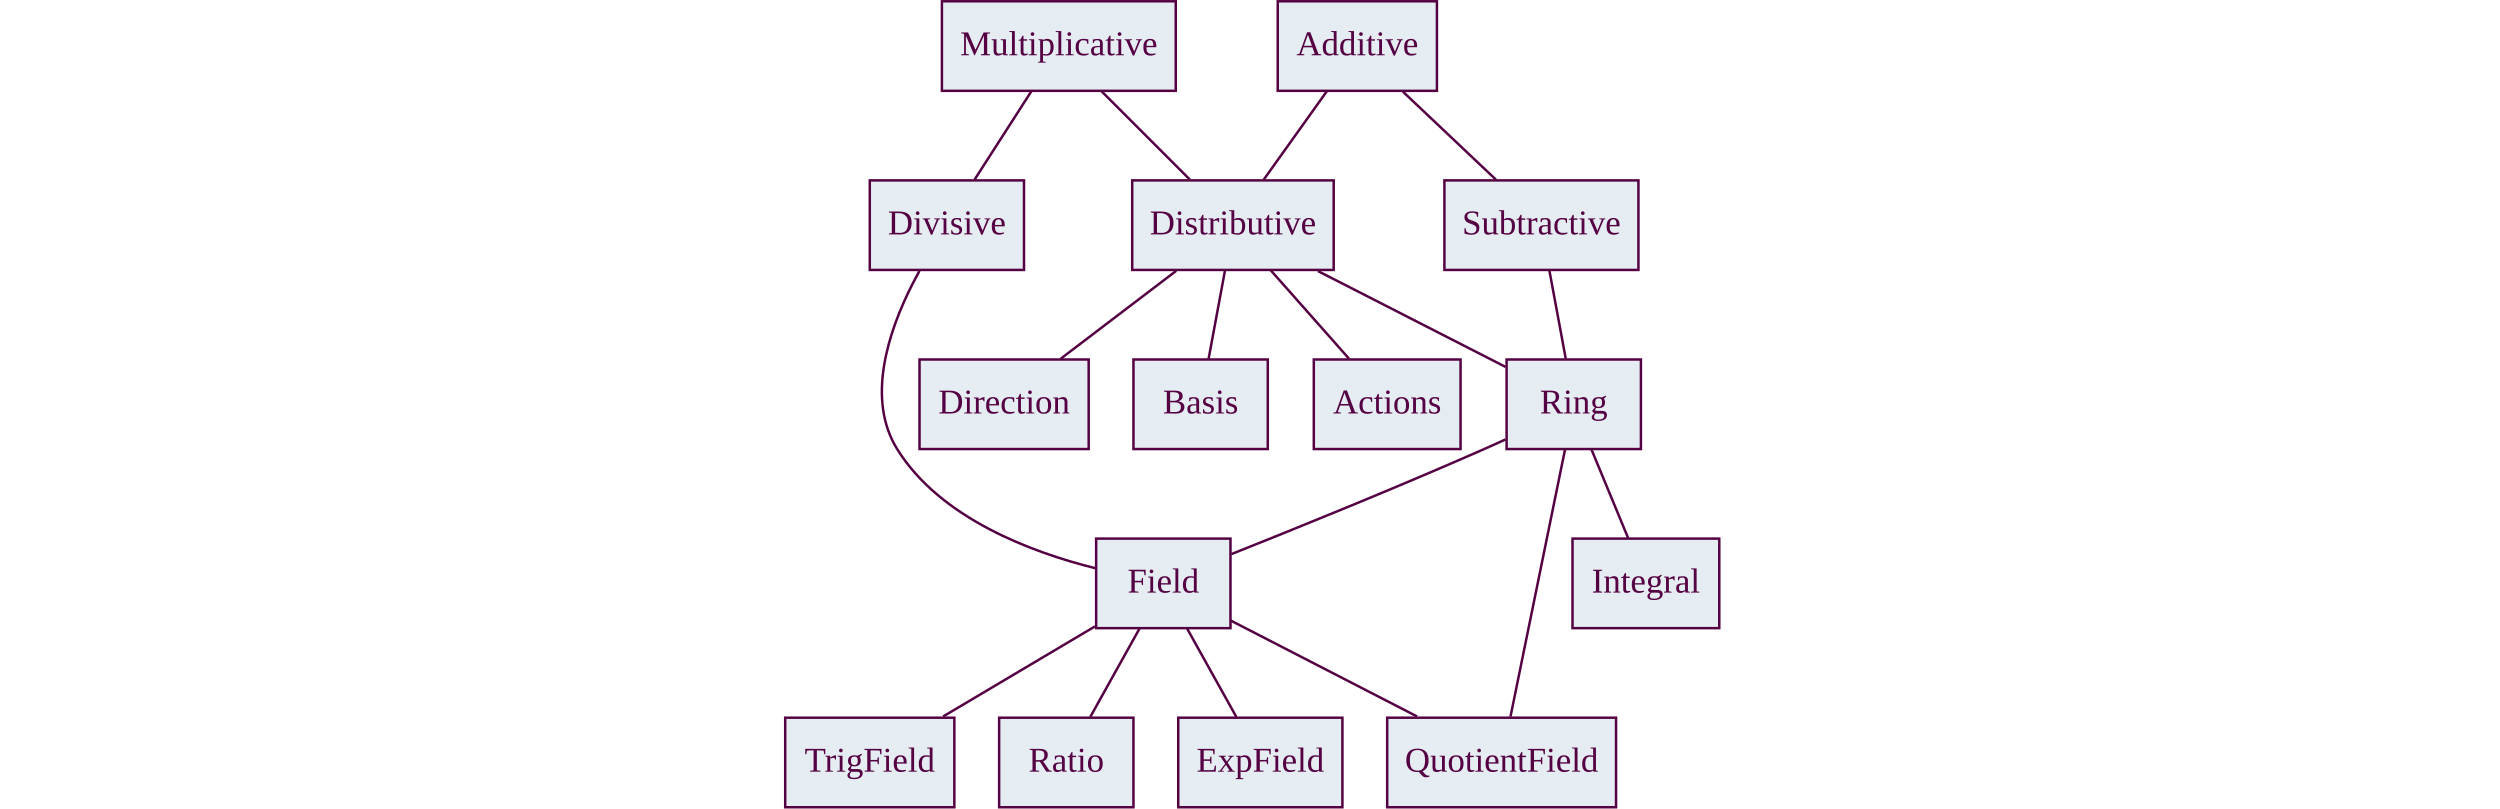
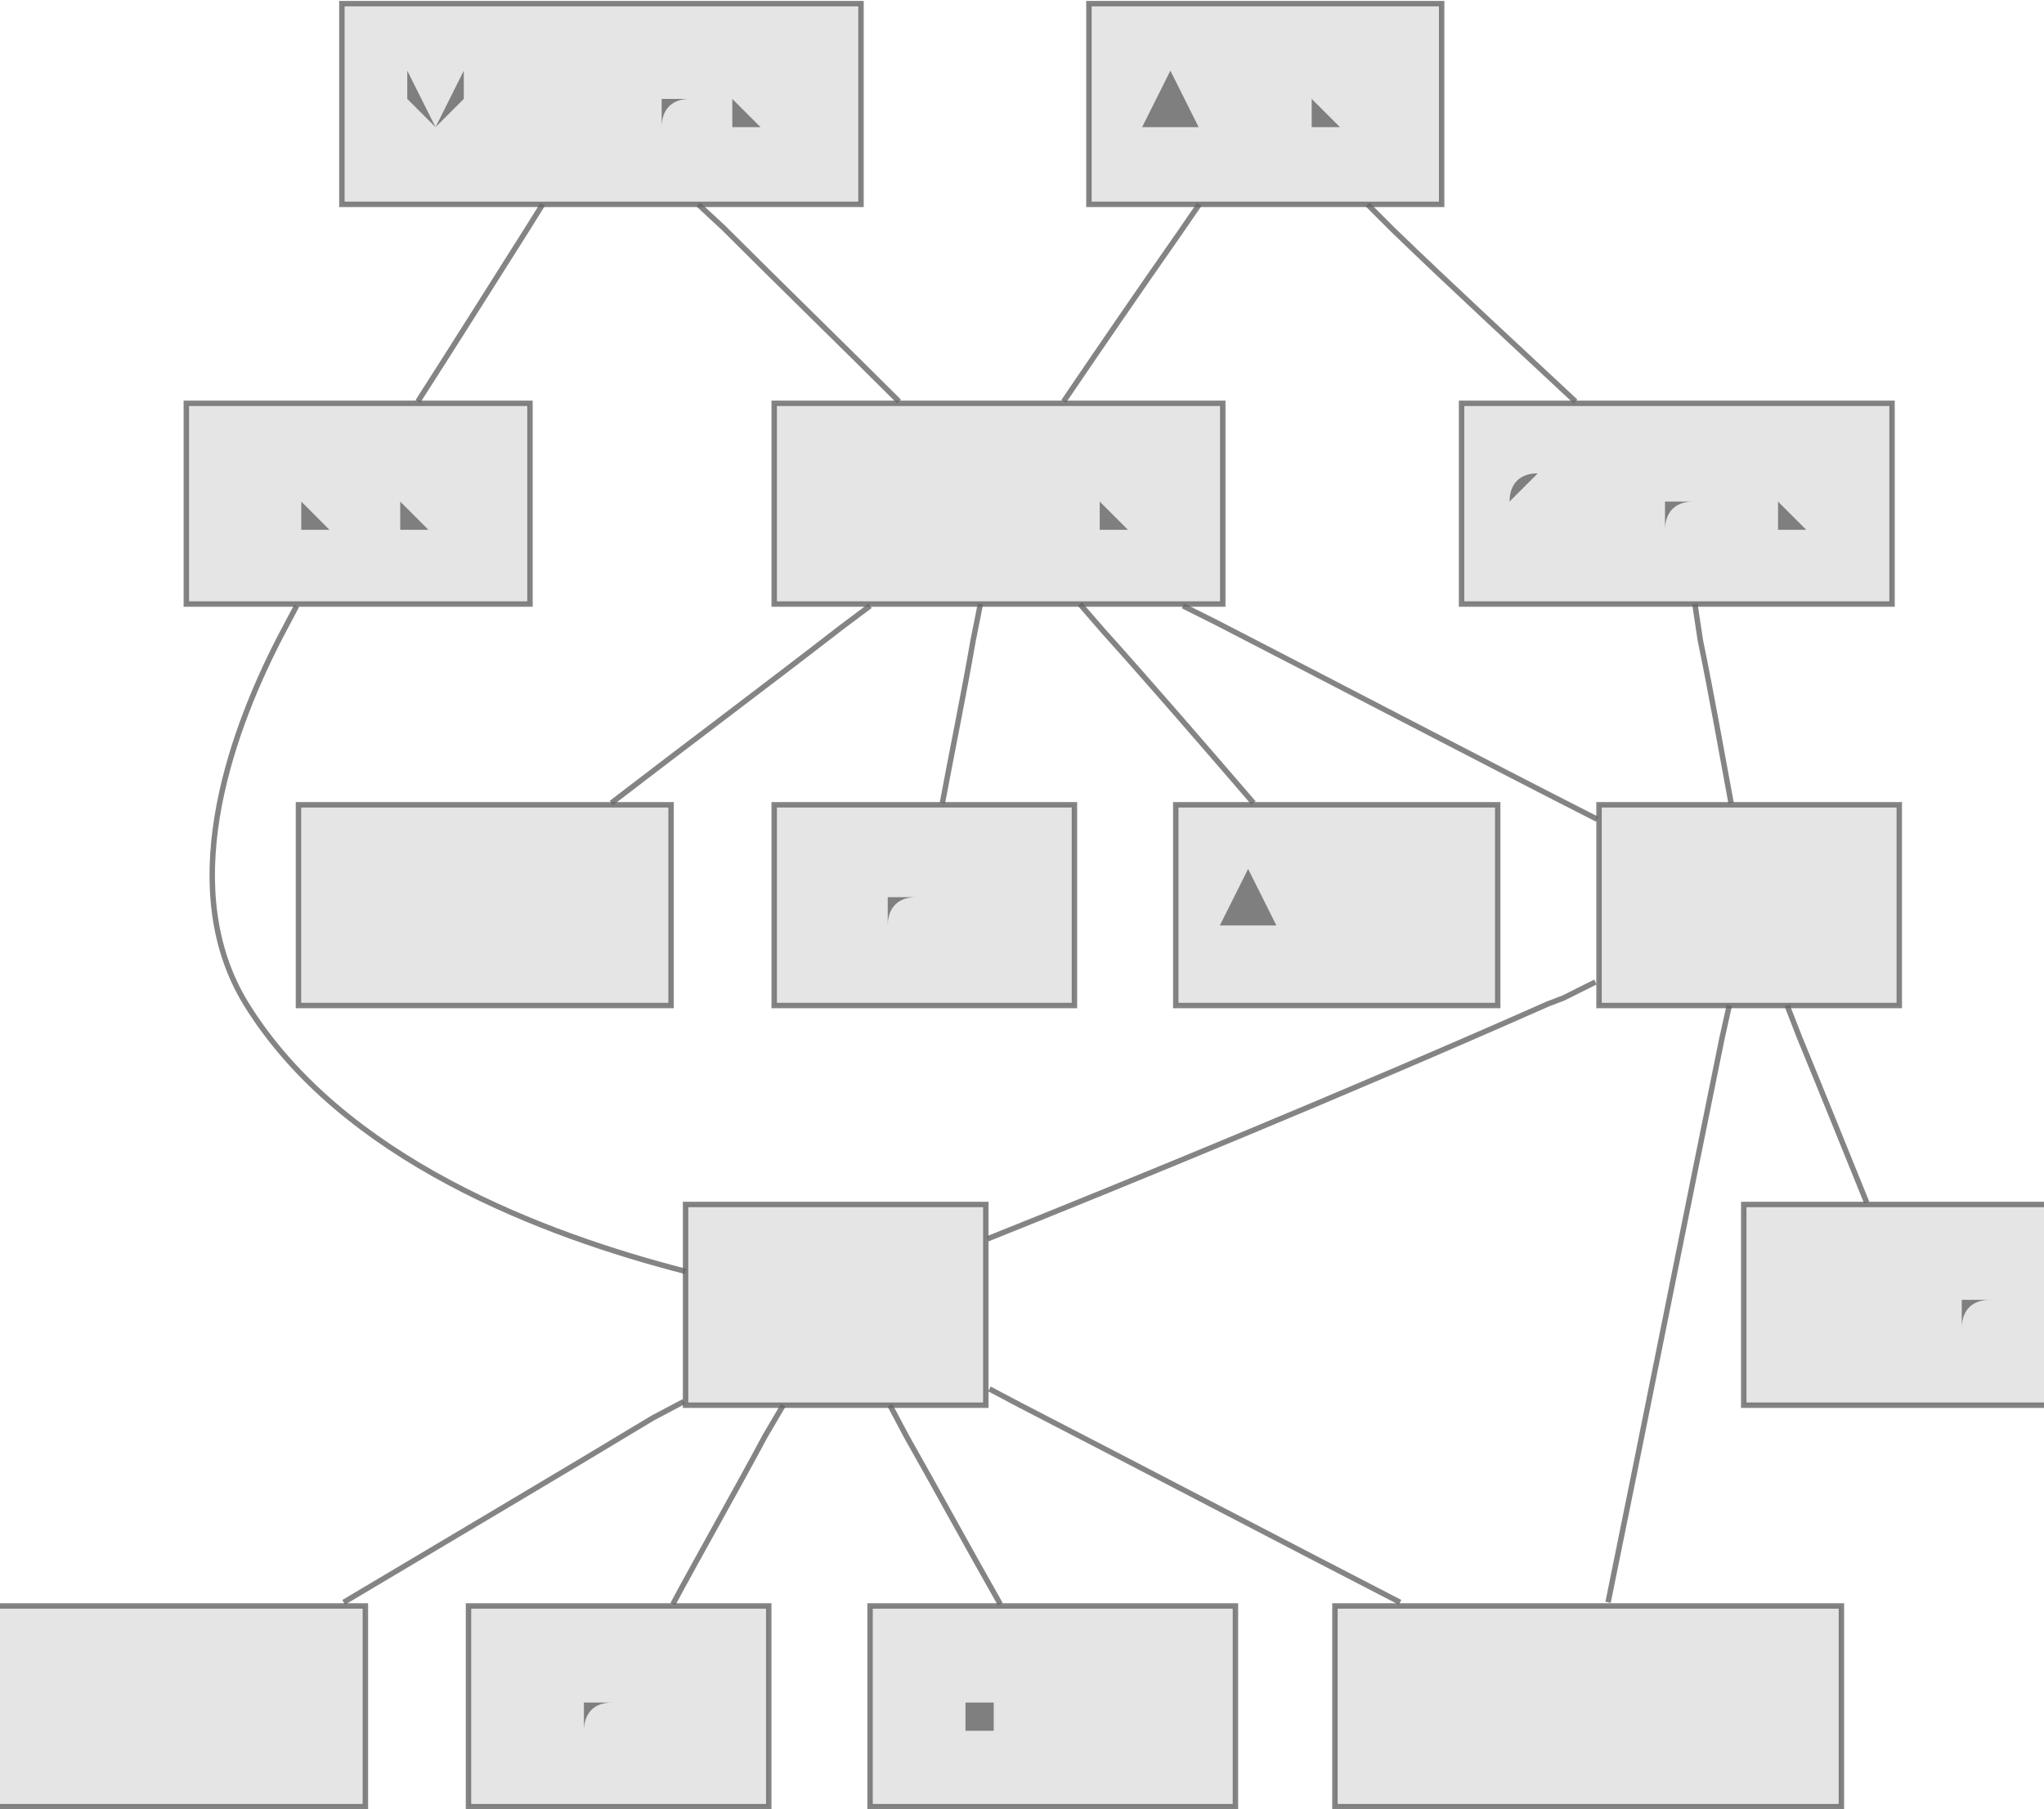
- <svg xmlns="http://www.w3.org/2000/svg" height="500" viewBox="-315.65 -324.5 1005 325.0" width="1546">
+ <svg xmlns="http://www.w3.org/2000/svg" height="500" viewBox="-0.565 -0.5 1.13 1.0">
  <style>svg {
  color-scheme: light dark;
}
{
  .canvas g, .title g, .axisbar g, .ticktext g, .tickglyph g, .ticklines g, .legendContent g text {
    fill: rgb(5%, 5%, 5%);
  }
  .ticklines g, .tickglyph g, .legendBorder g {
    stroke: rgb(5%, 5%, 5%);
  }
  .legendBorder g {
    fill: rgb(94%, 94%, 94%);
  }
}
@media (prefers-color-scheme:dark) {
  .canvas g, .title g, .axisbar g, .ticktext g, .tickglyph g, .ticklines g, .legendContent g text {
    fill: rgb(94%, 94%, 94%);
  }
  .ticklines g, .tickglyph g, .legendBorder g {
    stroke: rgb(94%, 94%, 94%);
  }
  .legendBorder g {
    fill: rgb(5%, 5%, 5%);
  }
- }</style>
+ }
+ svg { font-family: system-ui,-apple-system,"Segoe UI",Roboto,"Helvetica Neue",Arial,"Noto Sans","Liberation Sans",sans-serif,"Apple Color Emoji","Segoe UI Emoji","Segoe UI Symbol","Noto Color Emoji";
+ }
+ 
+ ticktext { font-family: SFMono-Regular,Menlo,Monaco,Consolas,"Liberation Mono","Courier New",monospace;
+ }
+ 
+ </style>
  <g class="chart">
    <g class="edges">
-       <g fill="rgb(0%, 0%, 0%)" fill-opacity="0" stroke="rgb(33%, -22%, 26%)" stroke-opacity="1.0" stroke-width="1.0">
-         <path d="M 226.67,-180.3 C 218.42,-189.63 208.14,-201.23 199.34,-211.17 L 195.15,-215.9" />
+       <g stroke-width="0.003" stroke="rgb(40%, 40%, 40%)" stroke-opacity="0.8" fill="rgb(0%, 0%, 0%)" fill-opacity="0">
+         <path d="M 0.128,-0.056 C 0.103,-0.085 0.072,-0.121 0.045,-0.151 L 0.032,-0.166" />
      </g>
-       <g fill="rgb(0%, 0%, 0%)" fill-opacity="0" stroke="rgb(33%, -22%, 26%)" stroke-opacity="1.0" stroke-width="1.0">
-         <path d="M 170.21,-180.3 C 171.85,-189.12 173.87,-199.97 175.64,-209.53 L 176.82,-215.9" />
+       <g stroke-width="0.003" stroke="rgb(40%, 40%, 40%)" stroke-opacity="0.8" fill="rgb(0%, 0%, 0%)" fill-opacity="0">
+         <path d="M -0.044,-0.056 C -0.039,-0.083 -0.032,-0.117 -0.027,-0.146 L -0.023,-0.166" />
      </g>
-       <g fill="rgb(0%, 0%, 0%)" fill-opacity="0" stroke="rgb(33%, -22%, 26%)" stroke-opacity="1.0" stroke-width="1.0">
-         <path d="M 110.74,-180.3 C 123.24,-189.81 138.84,-201.68 152.07,-211.75 L 157.2,-215.65" />
+       <g stroke-width="0.003" stroke="rgb(40%, 40%, 40%)" stroke-opacity="0.8" fill="rgb(0%, 0%, 0%)" fill-opacity="0">
+         <path d="M -0.227,-0.056 C -0.188,-0.086 -0.14,-0.122 -0.1,-0.153 L -0.084,-0.165" />
      </g>
-       <g fill="rgb(0%, 0%, 0%)" fill-opacity="0" stroke="rgb(33%, -22%, 26%)" stroke-opacity="1.0" stroke-width="1.0">
-         <path d="M 192.36,-252.3 C 198.9,-261.46 207.0,-272.81 214.02,-282.62 L 217.78,-287.9" />
+       <g stroke-width="0.003" stroke="rgb(40%, 40%, 40%)" stroke-opacity="0.8" fill="rgb(0%, 0%, 0%)" fill-opacity="0">
+         <path d="M 0.023,-0.278 C 0.042,-0.306 0.066,-0.341 0.087,-0.371 L 0.098,-0.387" />
      </g>
-       <g fill="rgb(0%, 0%, 0%)" fill-opacity="0" stroke="rgb(33%, -22%, 26%)" stroke-opacity="1.0" stroke-width="1.0">
-         <path d="M 162.7,-252.3 C 153.29,-261.71 141.56,-273.44 131.56,-283.44 L 127.1,-287.9" />
+       <g stroke-width="0.003" stroke="rgb(40%, 40%, 40%)" stroke-opacity="0.8" fill="rgb(0%, 0%, 0%)" fill-opacity="0">
+         <path d="M -0.068,-0.278 C -0.097,-0.307 -0.134,-0.343 -0.165,-0.374 L -0.179,-0.387" />
      </g>
-       <g fill="rgb(0%, 0%, 0%)" fill-opacity="0" stroke="rgb(33%, -22%, 26%)" stroke-opacity="1.0" stroke-width="1.0">
-         <path d="M 76.124,-252.3 C 82.009,-261.46 89.304,-272.81 95.615,-282.62 L 99.004,-287.9" />
+       <g stroke-width="0.003" stroke="rgb(40%, 40%, 40%)" stroke-opacity="0.8" fill="rgb(0%, 0%, 0%)" fill-opacity="0">
+         <path d="M -0.334,-0.278 C -0.316,-0.306 -0.294,-0.341 -0.275,-0.371 L -0.265,-0.387" />
      </g>
-       <g fill="rgb(0%, 0%, 0%)" fill-opacity="0" stroke="rgb(33%, -22%, 26%)" stroke-opacity="1.0" stroke-width="1.0">
-         <path d="M 181.36,-36.303 C 176.31,-45.374 170.05,-56.596 164.62,-66.35 L 161.53,-71.896" />
+       <g stroke-width="0.003" stroke="rgb(40%, 40%, 40%)" stroke-opacity="0.8" fill="rgb(0%, 0%, 0%)" fill-opacity="0">
+         <path d="M -0.012,0.387 C -0.028,0.359 -0.047,0.324 -0.064,0.294 L -0.073,0.277" />
      </g>
-       <g fill="rgb(0%, 0%, 0%)" fill-opacity="0" stroke="rgb(33%, -22%, 26%)" stroke-opacity="1.0" stroke-width="1.0">
-         <path d="M 124.56,-96.119 C 98.982,-102.5 62.272,-116.17 45.0,-144.0 C 32.513,-164.12 41.437,-191.1 51.02,-210.06 L 53.992,-215.67" />
+       <g stroke-width="0.003" stroke="rgb(40%, 40%, 40%)" stroke-opacity="0.8" fill="rgb(0%, 0%, 0%)" fill-opacity="0">
+         <path d="M -0.186,0.203 C -0.264,0.183 -0.376,0.141 -0.429,0.055 C -0.467,-0.007 -0.44,-0.09 -0.41,-0.148 L -0.401,-0.165" />
      </g>
-       <g fill="rgb(0%, 0%, 0%)" fill-opacity="0" stroke="rgb(33%, -22%, 26%)" stroke-opacity="1.0" stroke-width="1.0">
-         <path d="M 179.35,-101.76 C 205.58,-112.2 246.22,-128.66 281.0,-144.0 C 281.87,-144.38 282.75,-144.78 283.64,-145.17 L 289.55,-147.86" />
+       <g stroke-width="0.003" stroke="rgb(40%, 40%, 40%)" stroke-opacity="0.8" fill="rgb(0%, 0%, 0%)" fill-opacity="0">
+         <path d="M -0.019,0.185 C 0.061,0.153 0.185,0.102 0.291,0.055 C 0.294,0.054 0.296,0.053 0.299,0.052 L 0.317,0.043" />
      </g>
-       <g fill="rgb(0%, 0%, 0%)" fill-opacity="0" stroke="rgb(33%, -22%, 26%)" stroke-opacity="1.0" stroke-width="1.0">
-         <path d="M 338.83,-108.3 C 335.11,-117.29 330.51,-128.39 326.5,-138.08 L 324.09,-143.9" />
+       <g stroke-width="0.003" stroke="rgb(40%, 40%, 40%)" stroke-opacity="0.8" fill="rgb(0%, 0%, 0%)" fill-opacity="0">
+         <path d="M 0.467,0.165 C 0.456,0.138 0.442,0.103 0.43,0.074 L 0.423,0.056" />
      </g>
-       <g fill="rgb(0%, 0%, 0%)" fill-opacity="0" stroke="rgb(33%, -22%, 26%)" stroke-opacity="1.0" stroke-width="1.0">
-         <path d="M 254.03,-36.483 C 232.89,-47.366 205.83,-61.292 184.89,-72.069 L 179.16,-75.02" />
+       <g stroke-width="0.003" stroke="rgb(40%, 40%, 40%)" stroke-opacity="0.8" fill="rgb(0%, 0%, 0%)" fill-opacity="0">
+         <path d="M 0.209,0.386 C 0.145,0.353 0.063,0.31 -0.001,0.277 L -0.018,0.268" />
      </g>
-       <g fill="rgb(0%, 0%, 0%)" fill-opacity="0" stroke="rgb(33%, -22%, 26%)" stroke-opacity="1.0" stroke-width="1.0">
-         <path d="M 291.56,-36.412 C 296.76,-61.887 306.46,-109.37 312.26,-137.79 L 313.51,-143.89" />
+       <g stroke-width="0.003" stroke="rgb(40%, 40%, 40%)" stroke-opacity="0.8" fill="rgb(0%, 0%, 0%)" fill-opacity="0">
+         <path d="M 0.324,0.386 C 0.34,0.308 0.369,0.162 0.387,0.074 L 0.391,0.056" />
      </g>
-       <g fill="rgb(0%, 0%, 0%)" fill-opacity="0" stroke="rgb(33%, -22%, 26%)" stroke-opacity="1.0" stroke-width="1.0">
-         <path d="M 122.64,-36.303 C 127.69,-45.374 133.95,-56.596 139.38,-66.35 L 142.47,-71.896" />
+       <g stroke-width="0.003" stroke="rgb(40%, 40%, 40%)" stroke-opacity="0.8" fill="rgb(0%, 0%, 0%)" fill-opacity="0">
+         <path d="M -0.193,0.387 C -0.178,0.359 -0.158,0.324 -0.142,0.294 L -0.132,0.277" />
      </g>
-       <g fill="rgb(0%, 0%, 0%)" fill-opacity="0" stroke="rgb(33%, -22%, 26%)" stroke-opacity="1.0" stroke-width="1.0">
-         <path d="M 289.61,-177.0 C 269.59,-187.22 242.15,-201.24 219.74,-212.7 L 214.15,-215.55" />
+       <g stroke-width="0.003" stroke="rgb(40%, 40%, 40%)" stroke-opacity="0.8" fill="rgb(0%, 0%, 0%)" fill-opacity="0">
+         <path d="M 0.318,-0.047 C 0.257,-0.078 0.175,-0.121 0.107,-0.156 L 0.089,-0.165" />
      </g>
-       <g fill="rgb(0%, 0%, 0%)" fill-opacity="0" stroke="rgb(33%, -22%, 26%)" stroke-opacity="1.0" stroke-width="1.0">
-         <path d="M 313.79,-180.3 C 312.15,-189.12 310.13,-199.97 308.36,-209.53 L 307.18,-215.9" />
+       <g stroke-width="0.003" stroke="rgb(40%, 40%, 40%)" stroke-opacity="0.8" fill="rgb(0%, 0%, 0%)" fill-opacity="0">
+         <path d="M 0.392,-0.056 C 0.387,-0.083 0.381,-0.117 0.375,-0.146 L 0.372,-0.166" />
      </g>
-       <g fill="rgb(0%, 0%, 0%)" fill-opacity="0" stroke="rgb(33%, -22%, 26%)" stroke-opacity="1.0" stroke-width="1.0">
-         <path d="M 285.71,-252.3 C 275.84,-261.64 263.55,-273.26 253.03,-283.21 L 248.34,-287.65" />
+       <g stroke-width="0.003" stroke="rgb(40%, 40%, 40%)" stroke-opacity="0.8" fill="rgb(0%, 0%, 0%)" fill-opacity="0">
+         <path d="M 0.306,-0.278 C 0.275,-0.307 0.237,-0.342 0.205,-0.373 L 0.191,-0.387" />
      </g>
-       <g fill="rgb(0%, 0%, 0%)" fill-opacity="0" stroke="rgb(33%, -22%, 26%)" stroke-opacity="1.0" stroke-width="1.0">
-         <path d="M 63.472,-36.483 C 80.423,-46.539 101.75,-59.193 119.23,-69.561 L 124.52,-72.699" />
+       <g stroke-width="0.003" stroke="rgb(40%, 40%, 40%)" stroke-opacity="0.8" fill="rgb(0%, 0%, 0%)" fill-opacity="0">
+         <path d="M -0.375,0.386 C -0.323,0.355 -0.257,0.316 -0.204,0.284 L -0.187,0.275" />
      </g>
    </g>
    <g class="shapes">
-       <g fill="rgb(2%, 29%, 48%)" fill-opacity="0.1" stroke="rgb(33%, -22%, 26%)" stroke-opacity="1.0" stroke-width="1.0">
-         <rect height="36.0" width="59" x="212.5" y="-180.0" />
+       <g stroke-width="0.003" stroke="rgb(40%, 40%, 40%)" stroke-opacity="0.8" fill="rgb(50%, 50%, 50%)" fill-opacity="0.2">
+         <rect width="0.178" height="0.111" x="0.085" y="-0.055" />
      </g>
-       <g fill="rgb(2%, 29%, 48%)" fill-opacity="0.1" stroke="rgb(33%, -22%, 26%)" stroke-opacity="1.0" stroke-width="1.0">
-         <rect height="36.0" width="64" x="198" y="-324.0" />
+       <g stroke-width="0.003" stroke="rgb(40%, 40%, 40%)" stroke-opacity="0.8" fill="rgb(50%, 50%, 50%)" fill-opacity="0.2">
+         <rect width="0.195" height="0.111" x="0.037" y="-0.498" />
      </g>
-       <g fill="rgb(2%, 29%, 48%)" fill-opacity="0.1" stroke="rgb(33%, -22%, 26%)" stroke-opacity="1.0" stroke-width="1.0">
-         <rect height="36.0" width="54.0" x="140.0" y="-180.0" />
+       <g stroke-width="0.003" stroke="rgb(40%, 40%, 40%)" stroke-opacity="0.8" fill="rgb(50%, 50%, 50%)" fill-opacity="0.2">
+         <rect width="0.166" height="0.111" x="-0.137" y="-0.055" />
      </g>
-       <g fill="rgb(2%, 29%, 48%)" fill-opacity="0.1" stroke="rgb(33%, -22%, 26%)" stroke-opacity="1.0" stroke-width="1.0">
-         <rect height="36.0" width="68" x="54" y="-180.0" />
+       <g stroke-width="0.003" stroke="rgb(40%, 40%, 40%)" stroke-opacity="0.8" fill="rgb(50%, 50%, 50%)" fill-opacity="0.2">
+         <rect width="0.206" height="0.111" x="-0.4" y="-0.055" />
      </g>
-       <g fill="rgb(2%, 29%, 48%)" fill-opacity="0.1" stroke="rgb(33%, -22%, 26%)" stroke-opacity="1.0" stroke-width="1.0">
-         <rect height="36.0" width="81.0" x="139.5" y="-252.0" />
+       <g stroke-width="0.003" stroke="rgb(40%, 40%, 40%)" stroke-opacity="0.8" fill="rgb(50%, 50%, 50%)" fill-opacity="0.2">
+         <rect width="0.248" height="0.111" x="-0.137" y="-0.277" />
      </g>
-       <g fill="rgb(2%, 29%, 48%)" fill-opacity="0.1" stroke="rgb(33%, -22%, 26%)" stroke-opacity="1.0" stroke-width="1.0">
-         <rect height="36.0" width="62" x="34" y="-252.0" />
+       <g stroke-width="0.003" stroke="rgb(40%, 40%, 40%)" stroke-opacity="0.8" fill="rgb(50%, 50%, 50%)" fill-opacity="0.2">
+         <rect width="0.19" height="0.111" x="-0.462" y="-0.277" />
      </g>
-       <g fill="rgb(2%, 29%, 48%)" fill-opacity="0.1" stroke="rgb(33%, -22%, 26%)" stroke-opacity="1.0" stroke-width="1.0">
-         <rect height="36.0" width="66" x="158" y="-36.0" />
+       <g stroke-width="0.003" stroke="rgb(40%, 40%, 40%)" stroke-opacity="0.8" fill="rgb(50%, 50%, 50%)" fill-opacity="0.2">
+         <rect width="0.202" height="0.111" x="-0.084" y="0.388" />
      </g>
-       <g fill="rgb(2%, 29%, 48%)" fill-opacity="0.1" stroke="rgb(33%, -22%, 26%)" stroke-opacity="1.0" stroke-width="1.0">
-         <rect height="36.0" width="54.0" x="125.0" y="-108.0" />
+       <g stroke-width="0.003" stroke="rgb(40%, 40%, 40%)" stroke-opacity="0.8" fill="rgb(50%, 50%, 50%)" fill-opacity="0.2">
+         <rect width="0.166" height="0.111" x="-0.186" y="0.166" />
      </g>
-       <g fill="rgb(2%, 29%, 48%)" fill-opacity="0.1" stroke="rgb(33%, -22%, 26%)" stroke-opacity="1.0" stroke-width="1.0">
-         <rect height="36.0" width="59" x="316.5" y="-108.0" />
+       <g stroke-width="0.003" stroke="rgb(40%, 40%, 40%)" stroke-opacity="0.8" fill="rgb(50%, 50%, 50%)" fill-opacity="0.2">
+         <rect width="0.178" height="0.111" x="0.399" y="0.166" />
      </g>
-       <g fill="rgb(2%, 29%, 48%)" fill-opacity="0.1" stroke="rgb(33%, -22%, 26%)" stroke-opacity="1.0" stroke-width="1.0">
-         <rect height="36.0" width="94.003" x="62.998" y="-324.0" />
+       <g stroke-width="0.003" stroke="rgb(40%, 40%, 40%)" stroke-opacity="0.8" fill="rgb(50%, 50%, 50%)" fill-opacity="0.2">
+         <rect width="0.287" height="0.111" x="-0.376" y="-0.498" />
      </g>
-       <g fill="rgb(2%, 29%, 48%)" fill-opacity="0.1" stroke="rgb(33%, -22%, 26%)" stroke-opacity="1.0" stroke-width="1.0">
-         <rect height="36.0" width="92.002" x="241.999" y="-36.0" />
+       <g stroke-width="0.003" stroke="rgb(40%, 40%, 40%)" stroke-opacity="0.8" fill="rgb(50%, 50%, 50%)" fill-opacity="0.2">
+         <rect width="0.28" height="0.111" x="0.173" y="0.388" />
      </g>
-       <g fill="rgb(2%, 29%, 48%)" fill-opacity="0.1" stroke="rgb(33%, -22%, 26%)" stroke-opacity="1.0" stroke-width="1.0">
-         <rect height="36.0" width="54.0" x="86.0" y="-36.0" />
+       <g stroke-width="0.003" stroke="rgb(40%, 40%, 40%)" stroke-opacity="0.8" fill="rgb(50%, 50%, 50%)" fill-opacity="0.2">
+         <rect width="0.166" height="0.111" x="-0.306" y="0.388" />
      </g>
-       <g fill="rgb(2%, 29%, 48%)" fill-opacity="0.1" stroke="rgb(33%, -22%, 26%)" stroke-opacity="1.0" stroke-width="1.0">
-         <rect height="36.0" width="54.0" x="290.0" y="-180.0" />
+       <g stroke-width="0.003" stroke="rgb(40%, 40%, 40%)" stroke-opacity="0.8" fill="rgb(50%, 50%, 50%)" fill-opacity="0.2">
+         <rect width="0.166" height="0.111" x="0.319" y="-0.055" />
      </g>
-       <g fill="rgb(2%, 29%, 48%)" fill-opacity="0.1" stroke="rgb(33%, -22%, 26%)" stroke-opacity="1.0" stroke-width="1.0">
-         <rect height="36.0" width="77.998" x="265.001" y="-252.0" />
+       <g stroke-width="0.003" stroke="rgb(40%, 40%, 40%)" stroke-opacity="0.8" fill="rgb(50%, 50%, 50%)" fill-opacity="0.2">
+         <rect width="0.238" height="0.111" x="0.243" y="-0.277" />
      </g>
-       <g fill="rgb(2%, 29%, 48%)" fill-opacity="0.1" stroke="rgb(33%, -22%, 26%)" stroke-opacity="1.0" stroke-width="1.0">
-         <rect height="36.0" width="68" x="0" y="-36.0" />
+       <g stroke-width="0.003" stroke="rgb(40%, 40%, 40%)" stroke-opacity="0.8" fill="rgb(50%, 50%, 50%)" fill-opacity="0.2">
+         <rect width="0.206" height="0.111" x="-0.569" y="0.388" />
      </g>
    </g>
    <g class="labels">
-       <g fill="rgb(33%, -22%, 26%)" fill-opacity="1.0" font-size="14.0" stroke="none" stroke-width="0.0" text-anchor="middle">
-         <text x="242.0" y="-158.3">
+       <g stroke-width="0.0" stroke="none" fill="rgb(40%, 40%, 40%)" fill-opacity="0.8" font-size="0.037" text-anchor="middle">
+         <text x="0.174" y="0.012">
          <a href="https://hackage.haskell.org/package/numhask/docs/NumHask-Algebra-Action.html#t:Actions">Actions</a>
        </text>
-         <text x="230.0" y="-302.3">
+         <text x="0.134" y="-0.431">
          <a href="https://hackage.haskell.org/package/numhask/docs/NumHask-Algebra-Additive.html#t:Additive">Additive</a>
        </text>
-         <text x="167.0" y="-158.3">
+         <text x="-0.053" y="0.012">
          <a href="https://hackage.haskell.org/package/numhask/docs/NumHask-Algebra-Metric.html#t:Basis">Basis</a>
        </text>
-         <text x="88.0" y="-158.3">
+         <text x="-0.297" y="0.012">
          <a href="https://hackage.haskell.org/package/numhask/docs/NumHask-Algebra-Metric.html#t:Direction">Direction</a>
        </text>
-         <text x="180.0" y="-230.3">
+         <text x="-0.013" y="-0.209">
          <a href="https://hackage.haskell.org/package/numhask/docs/NumHask-Algebra-Distributive.html#t:Distributive">Distributive</a>
        </text>
-         <text x="65.0" y="-230.3">
+         <text x="-0.367" y="-0.209">
          <a href="https://hackage.haskell.org/package/numhask/docs/NumHask-Algebra-Multiplicative.html#t:Divisive">Divisive</a>
        </text>
-         <text x="191.0" y="-14.3">
+         <text x="0.017" y="0.455">
          <a href="https://hackage.haskell.org/package/numhask/docs/NumHask-Algebra-Field.html#t:ExpField">ExpField</a>
        </text>
-         <text x="152.0" y="-86.3">
+         <text x="-0.103" y="0.234">
          <a href="https://hackage.haskell.org/package/numhask/docs/NumHask-Algebra-Field.html#t:Field">Field</a>
        </text>
-         <text x="346.0" y="-86.3">
+         <text x="0.488" y="0.234">
          <a href="https://hackage.haskell.org/package/numhask/docs/NumHask-Data-Integral.html#t:Integral">Integral</a>
        </text>
-         <text x="110.0" y="-302.3">
+         <text x="-0.232" y="-0.431">
          <a href="https://hackage.haskell.org/package/numhask/docs/NumHask-Algebra-Multiplicative.html#t:Multiplicative">Multiplicative</a>
        </text>
-         <text x="288.0" y="-14.3">
+         <text x="0.313" y="0.455">
          <a href="https://hackage.haskell.org/package/numhask/docs/NumHask-Algebra-Field.html#t:QuotientField">QuotientField</a>
        </text>
-         <text x="113.0" y="-14.3">
+         <text x="-0.223" y="0.455">
          <a href="https://hackage.haskell.org/package/numhask/docs/NumHask-Data-Rational.html#t:Ratio">Ratio</a>
        </text>
-         <text x="317.0" y="-158.3">
+         <text x="0.402" y="0.012">
          <a href="https://hackage.haskell.org/package/numhask/docs/NumHask-Algebra-Ring.html#t:Ring">Ring</a>
        </text>
-         <text x="304.0" y="-230.3">
+         <text x="0.362" y="-0.209">
          <a href="https://hackage.haskell.org/package/numhask/docs/NumHask-Algebra-Additive.html#t:Subtractive">Subtractive</a>
        </text>
-         <text x="34.0" y="-14.3">
+         <text x="-0.466" y="0.455">
          <a href="https://hackage.haskell.org/package/numhask/docs/NumHask-Algebra-Field.html#t:TrigField">TrigField</a>
        </text>
      </g>
    </g>
  </g>
  <g class="hud" />
</svg>
